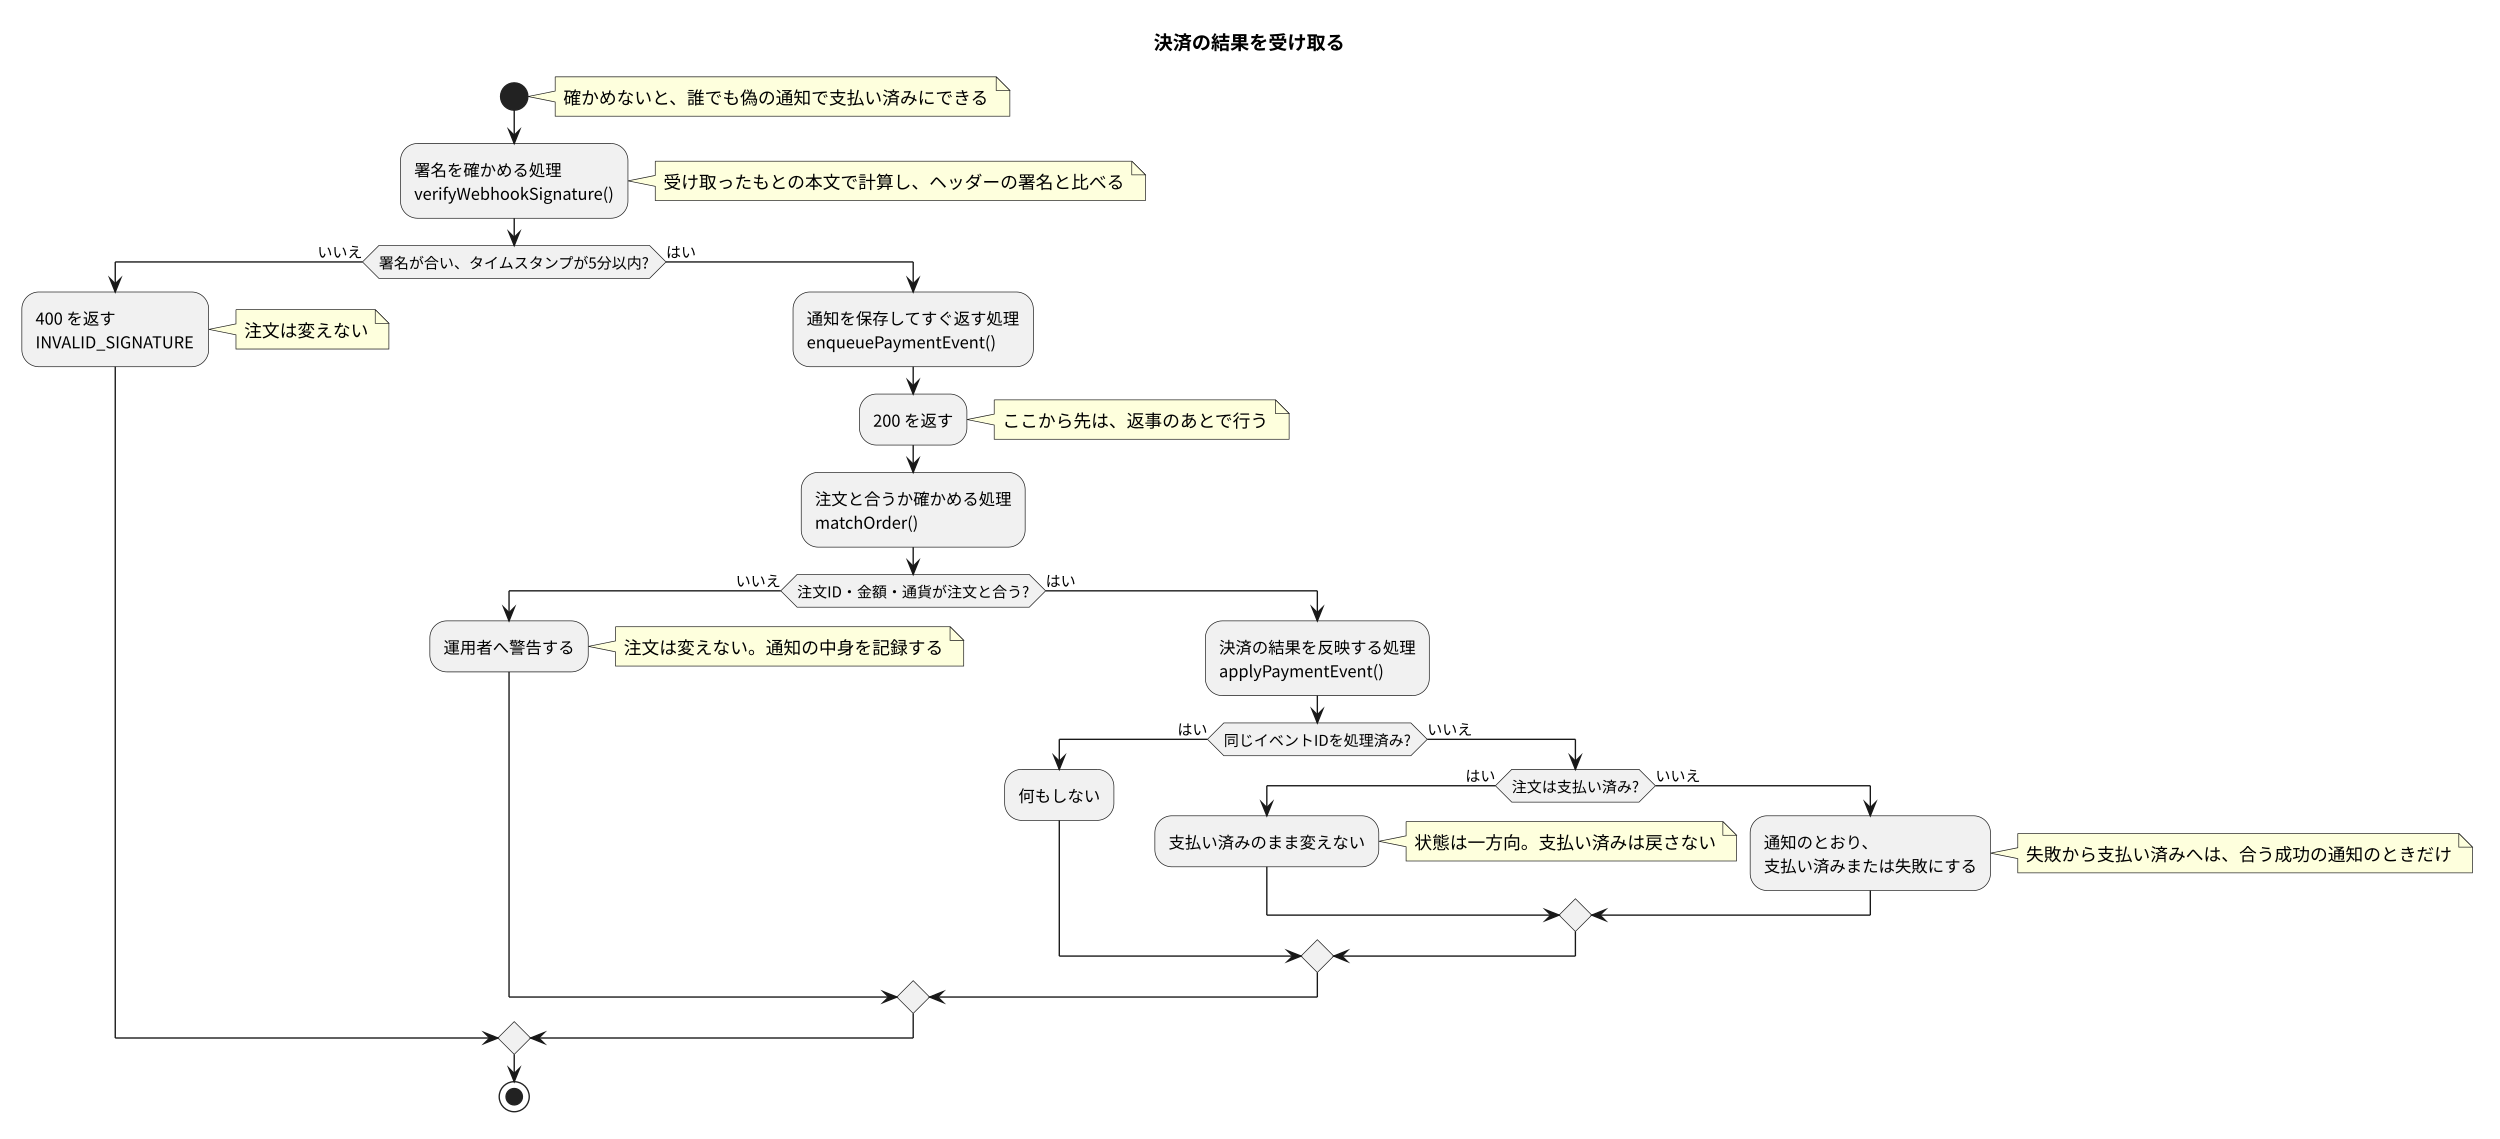
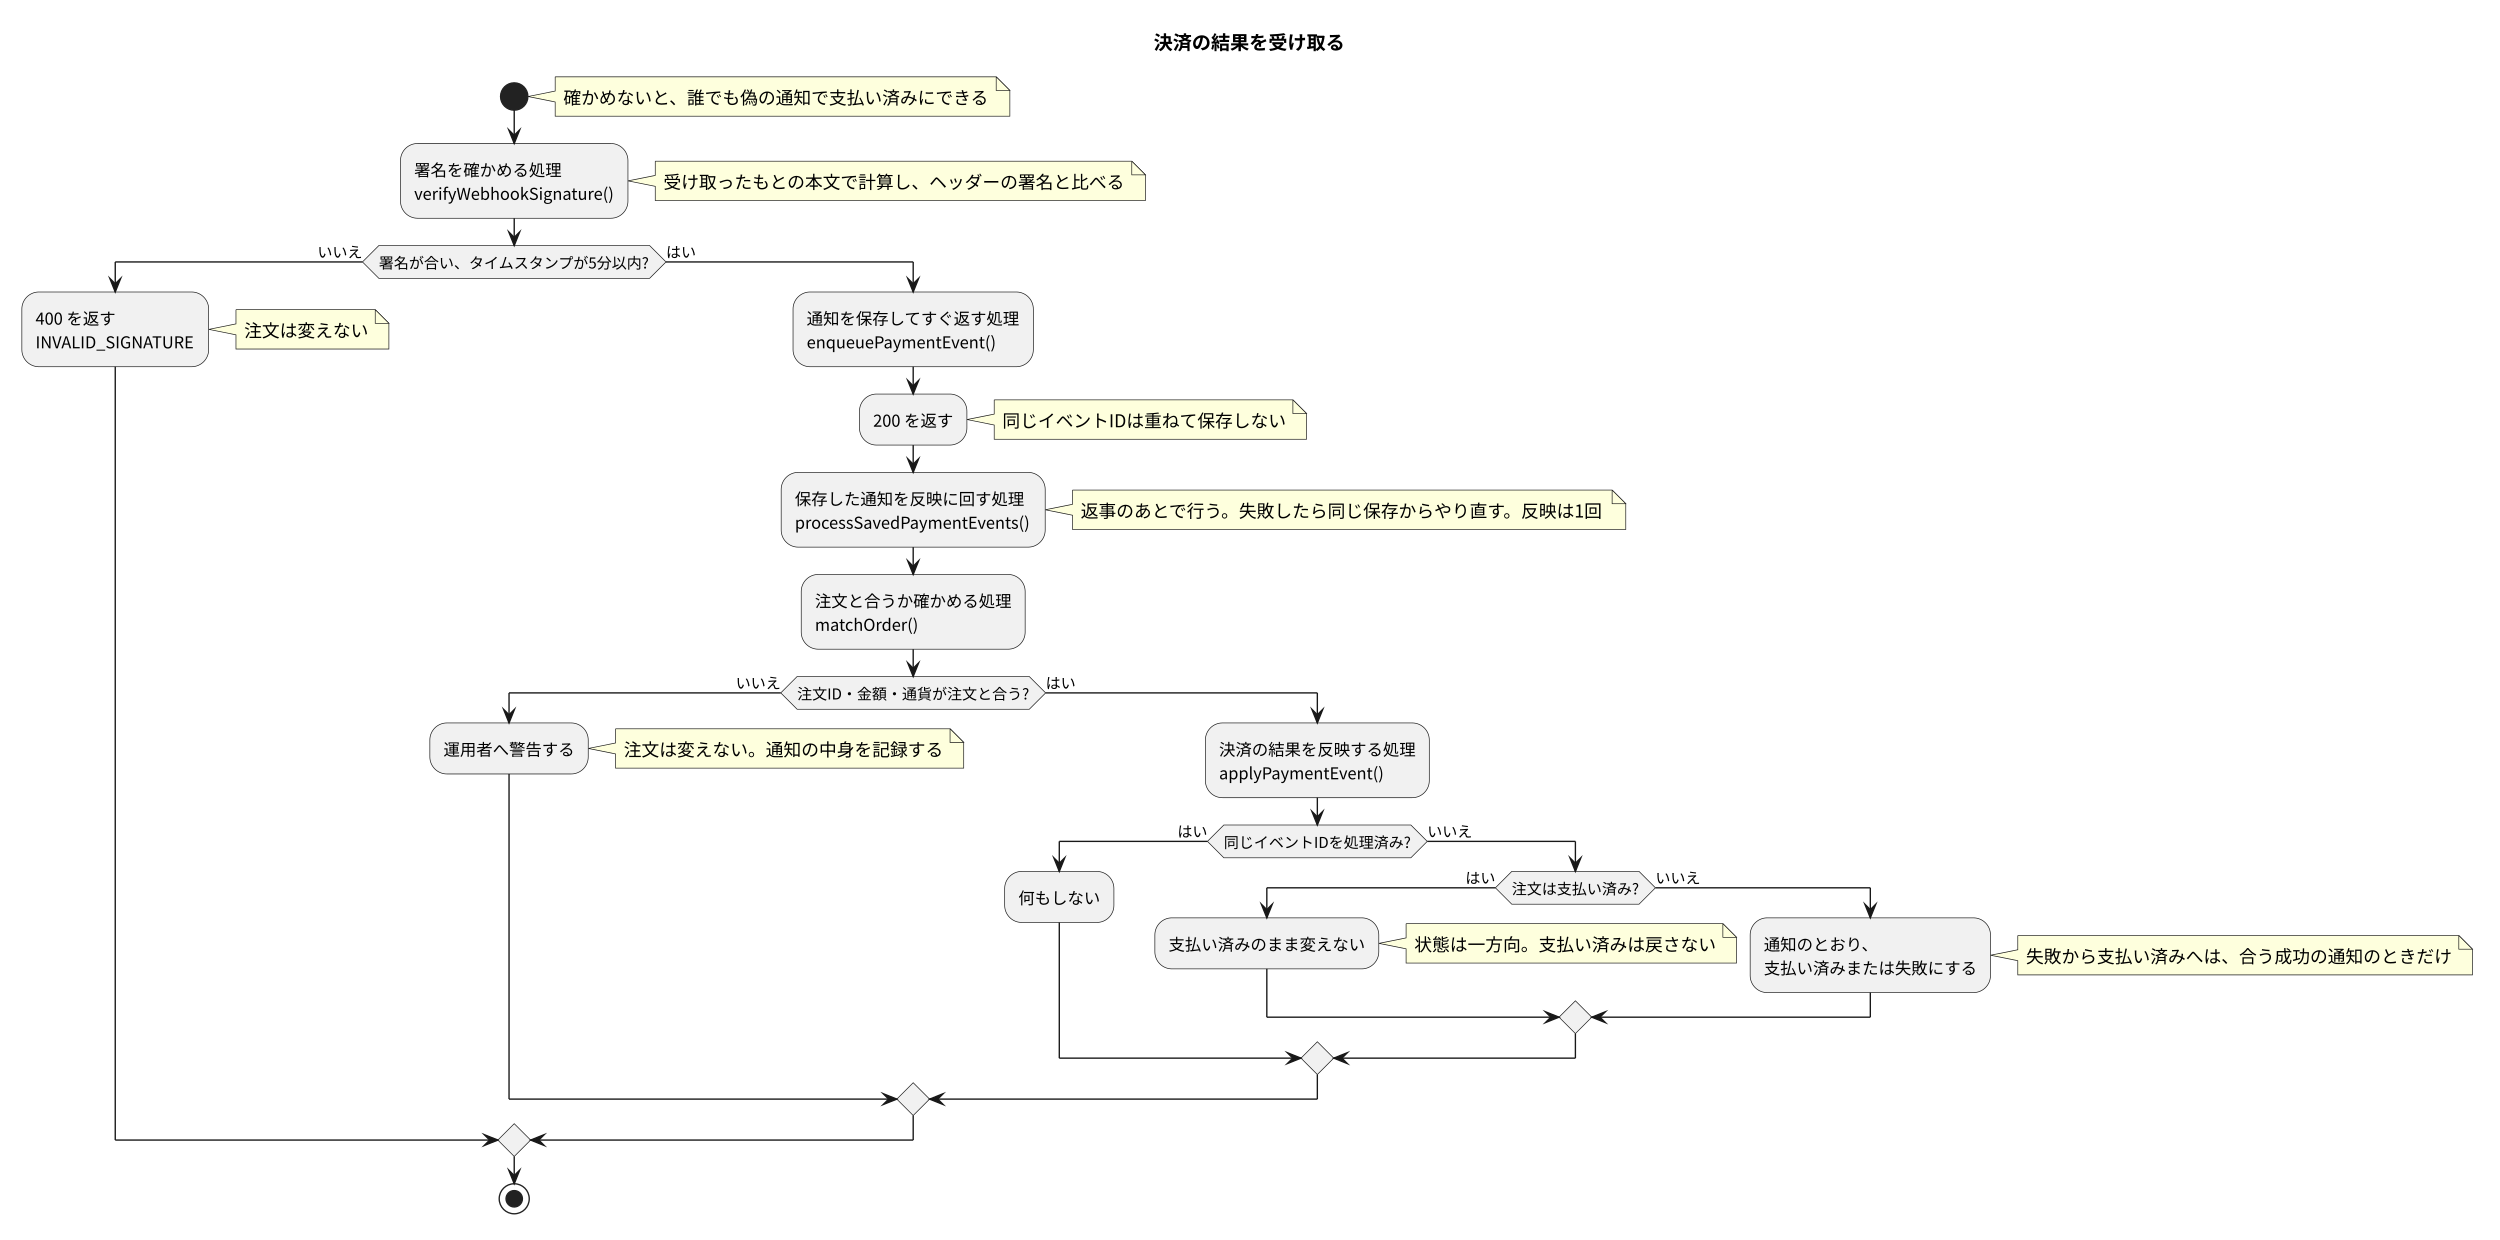
- <svg xmlns="http://www.w3.org/2000/svg" version="1.1" data-diagram-type="ACTIVITY" style="width:1831px;height:834px;background:#FFFFFF;" width="1831px" height="834px" viewBox="0 0 1831 834" zoomAndPan="magnify" preserveAspectRatio="none" contentStyleType="text/css">
+ <svg xmlns="http://www.w3.org/2000/svg" version="1.1" data-diagram-type="ACTIVITY" style="width:1831px;height:908px;background:#FFFFFF;" width="1831px" height="908px" viewBox="0 0 1831 908" zoomAndPan="magnify" preserveAspectRatio="none" contentStyleType="text/css">
  <defs />
  <g font-family="sans-serif" lengthAdjust="spacing">
    <g class="title" data-source-line="7">
      <text x="844.913" y="36.24" fill="#000" font-size="14" textLength="139.999" font-weight="700" font-family="'Noto Sans CJK JP'">決済の結果を受け取る</text>
    </g>
    <path d="M406.616,56.272 L406.616,66.684 L386.616,70.684 L406.616,74.684 L406.616,85.096 A0,0 0 0 0 406.616,85.096 L739.617,85.096 A0,0 0 0 0 739.617,85.096 L739.617,66.272 L729.617,56.272 L406.616,56.272 A0,0 0 0 0 406.616,56.272" style="stroke:#181818;stroke-width:0.5;" fill="#FEFFDD" />
    <path d="M729.617,56.272 L729.617,66.272 L739.617,66.272 L729.617,56.272" style="stroke:#181818;stroke-width:0.5;" fill="#FEFFDD" />
    <text x="412.616" y="76.352" fill="#000" font-size="13" textLength="312" font-family="'Noto Sans CJK JP'">確かめないと、誰でも偽の通知で支払い済みにできる</text>
    <ellipse cx="376.616" cy="70.684" rx="10" ry="10" fill="#222" style="stroke:#222;stroke-width:1;" />
    <path d="M479.907,118.06 L479.907,128.472 L459.907,132.472 L479.907,136.472 L479.907,146.884 A0,0 0 0 0 479.907,146.884 L838.907,146.884 A0,0 0 0 0 838.907,146.884 L838.907,128.06 L828.907,118.06 L479.907,118.06 A0,0 0 0 0 479.907,118.06" style="stroke:#181818;stroke-width:0.5;" fill="#FEFFDD" />
    <path d="M828.907,118.06 L828.907,128.06 L838.907,128.06 L828.907,118.06" style="stroke:#181818;stroke-width:0.5;" fill="#FEFFDD" />
    <text x="485.907" y="138.14" fill="#000" font-size="13" textLength="338" font-family="'Noto Sans CJK JP'">受け取ったもとの本文で計算し、ヘッダーの署名と比べる</text>
    <rect x="293.326" y="105.096" width="166.581" height="54.752" fill="#F1F1F1" style="stroke:#181818;stroke-width:0.5;" rx="12.5" ry="12.5" />
    <text x="303.326" y="129.016" fill="#000" font-size="12" textLength="108.001" font-family="'Noto Sans CJK JP'">署名を確かめる処理</text>
    <text x="303.326" y="146.392" fill="#000" font-size="12" textLength="146.581" font-family="'Noto Sans CJK JP'">verifyWebhookSignature()</text>
    <polygon points="277.457,179.848,475.775,179.848,487.775,191.848,475.775,203.848,277.457,203.848,265.457,191.848,277.457,179.848" fill="#F1F1F1" style="stroke:#181818;stroke-width:0.5;stroke-linejoin:miter;stroke-miterlimit:10;" />
    <text x="277.457" y="196.644" fill="#000" font-size="11" textLength="198.318" font-family="'Noto Sans CJK JP'">署名が合い、タイムスタンプが5分以内?</text>
    <text x="232.458" y="188.68" fill="#000" font-size="11" textLength="33" font-family="'Noto Sans CJK JP'">いいえ</text>
    <text x="487.775" y="188.68" fill="#000" font-size="11" textLength="22" font-family="'Noto Sans CJK JP'">はい</text>
    <path d="M172.821,226.812 L172.821,237.224 L152.821,241.224 L172.821,245.224 L172.821,255.636 A0,0 0 0 0 172.821,255.636 L284.821,255.636 A0,0 0 0 0 284.821,255.636 L284.821,236.812 L274.821,226.812 L172.821,226.812 A0,0 0 0 0 172.821,226.812" style="stroke:#181818;stroke-width:0.5;" fill="#FEFFDD" />
    <path d="M274.821,226.812 L274.821,236.812 L284.821,236.812 L274.821,226.812" style="stroke:#181818;stroke-width:0.5;" fill="#FEFFDD" />
    <text x="178.821" y="246.892" fill="#000" font-size="13" textLength="91" font-family="'Noto Sans CJK JP'">注文は変えない</text>
    <rect x="16" y="213.848" width="136.821" height="54.752" fill="#F1F1F1" style="stroke:#181818;stroke-width:0.5;" rx="12.5" ry="12.5" />
    <text x="26" y="237.768" fill="#000" font-size="12" textLength="58.668" font-family="'Noto Sans CJK JP'">400 を返す</text>
    <text x="26" y="255.144" fill="#000" font-size="12" textLength="116.821" font-family="'Noto Sans CJK JP'">INVALID_SIGNATURE</text>
    <rect x="580.821" y="213.848" width="176.001" height="54.752" fill="#F1F1F1" style="stroke:#181818;stroke-width:0.5;" rx="12.5" ry="12.5" />
    <text x="590.821" y="237.768" fill="#000" font-size="12" textLength="156.001" font-family="'Noto Sans CJK JP'">通知を保存してすぐ返す処理</text>
    <text x="590.821" y="255.144" fill="#000" font-size="12" textLength="139.405" font-family="'Noto Sans CJK JP'">enqueuePaymentEvent()</text>
-     <path d="M728.156,292.876 L728.156,303.288 L708.156,307.288 L728.156,311.288 L728.156,321.7 A0,0 0 0 0 728.156,321.7 L944.157,321.7 A0,0 0 0 0 944.157,321.7 L944.157,302.876 L934.157,292.876 L728.156,292.876 A0,0 0 0 0 728.156,292.876" style="stroke:#181818;stroke-width:0.5;" fill="#FEFFDD" />
-     <path d="M934.157,292.876 L934.157,302.876 L944.157,302.876 L934.157,292.876" style="stroke:#181818;stroke-width:0.5;" fill="#FEFFDD" />
-     <text x="734.156" y="312.956" fill="#000" font-size="13" textLength="195" font-family="'Noto Sans CJK JP'">ここから先は、返事のあとで行う</text>
+     <path d="M728.156,292.876 L728.156,303.288 L708.156,307.288 L728.156,311.288 L728.156,321.7 A0,0 0 0 0 728.156,321.7 L956.91,321.7 A0,0 0 0 0 956.91,321.7 L956.91,302.876 L946.91,292.876 L728.156,292.876 A0,0 0 0 0 728.156,292.876" style="stroke:#181818;stroke-width:0.5;" fill="#FEFFDD" />
+     <path d="M946.91,292.876 L946.91,302.876 L956.91,302.876 L946.91,292.876" style="stroke:#181818;stroke-width:0.5;" fill="#FEFFDD" />
+     <text x="734.156" y="312.956" fill="#000" font-size="13" textLength="207.753" font-family="'Noto Sans CJK JP'">同じイベントIDは重ねて保存しない</text>
    <rect x="629.488" y="288.6" width="78.668" height="37.376" fill="#F1F1F1" style="stroke:#181818;stroke-width:0.5;" rx="12.5" ry="12.5" />
    <text x="639.488" y="312.521" fill="#000" font-size="12" textLength="58.668" font-family="'Noto Sans CJK JP'">200 を返す</text>
-     <rect x="586.822" y="345.977" width="164.001" height="54.752" fill="#F1F1F1" style="stroke:#181818;stroke-width:0.5;" rx="12.5" ry="12.5" />
-     <text x="596.822" y="369.897" fill="#000" font-size="12" textLength="144.001" font-family="'Noto Sans CJK JP'">注文と合うか確かめる処理</text>
-     <text x="596.822" y="387.273" fill="#000" font-size="12" textLength="76.213" font-family="'Noto Sans CJK JP'">matchOrder()</text>
-     <polygon points="583.82,420.729,753.824,420.729,765.824,432.729,753.824,444.729,583.82,444.729,571.82,432.729,583.82,420.729" fill="#F1F1F1" style="stroke:#181818;stroke-width:0.5;stroke-linejoin:miter;stroke-miterlimit:10;" />
-     <text x="583.82" y="437.525" fill="#000" font-size="11" textLength="170.004" font-family="'Noto Sans CJK JP'">注文ID・金額・通貨が注文と合う?</text>
-     <text x="538.82" y="429.561" fill="#000" font-size="11" textLength="33" font-family="'Noto Sans CJK JP'">いいえ</text>
-     <text x="765.824" y="429.561" fill="#000" font-size="11" textLength="22" font-family="'Noto Sans CJK JP'">はい</text>
-     <path d="M450.822,459.005 L450.822,469.417 L430.822,473.417 L450.822,477.417 L450.822,487.829 A0,0 0 0 0 450.822,487.829 L705.822,487.829 A0,0 0 0 0 705.822,487.829 L705.822,469.005 L695.822,459.005 L450.822,459.005 A0,0 0 0 0 450.822,459.005" style="stroke:#181818;stroke-width:0.5;" fill="#FEFFDD" />
-     <path d="M695.822,459.005 L695.822,469.005 L705.822,469.005 L695.822,459.005" style="stroke:#181818;stroke-width:0.5;" fill="#FEFFDD" />
-     <text x="456.822" y="479.085" fill="#000" font-size="13" textLength="234" font-family="'Noto Sans CJK JP'">注文は変えない。通知の中身を記録する</text>
-     <rect x="314.821" y="454.729" width="116.001" height="37.376" fill="#F1F1F1" style="stroke:#181818;stroke-width:0.5;" rx="12.5" ry="12.5" />
-     <text x="324.821" y="478.649" fill="#000" font-size="12" textLength="96.001" font-family="'Noto Sans CJK JP'">運用者へ警告する</text>
-     <rect x="882.822" y="454.729" width="164.001" height="54.752" fill="#F1F1F1" style="stroke:#181818;stroke-width:0.5;" rx="12.5" ry="12.5" />
-     <text x="892.822" y="478.649" fill="#000" font-size="12" textLength="144.001" font-family="'Noto Sans CJK JP'">決済の結果を反映する処理</text>
-     <text x="892.822" y="496.025" fill="#000" font-size="12" textLength="121.429" font-family="'Noto Sans CJK JP'">applyPaymentEvent()</text>
-     <polygon points="896.321,529.481,1033.325,529.481,1045.325,541.481,1033.325,553.481,896.321,553.481,884.321,541.481,896.321,529.481" fill="#F1F1F1" style="stroke:#181818;stroke-width:0.5;stroke-linejoin:miter;stroke-miterlimit:10;" />
-     <text x="896.321" y="546.277" fill="#000" font-size="11" textLength="137.004" font-family="'Noto Sans CJK JP'">同じイベントIDを処理済み?</text>
-     <text x="862.321" y="538.313" fill="#000" font-size="11" textLength="22" font-family="'Noto Sans CJK JP'">はい</text>
-     <text x="1045.325" y="538.313" fill="#000" font-size="11" textLength="33" font-family="'Noto Sans CJK JP'">いいえ</text>
-     <rect x="735.822" y="563.481" width="80" height="37.376" fill="#F1F1F1" style="stroke:#181818;stroke-width:0.5;" rx="12.5" ry="12.5" />
-     <text x="745.822" y="587.401" fill="#000" font-size="12" textLength="60" font-family="'Noto Sans CJK JP'">何もしない</text>
-     <polygon points="1107.217,563.481,1200.43,563.481,1212.43,575.481,1200.43,587.481,1107.217,587.481,1095.217,575.481,1107.217,563.481" fill="#F1F1F1" style="stroke:#181818;stroke-width:0.5;stroke-linejoin:miter;stroke-miterlimit:10;" />
-     <text x="1107.217" y="580.277" fill="#000" font-size="11" textLength="93.213" font-family="'Noto Sans CJK JP'">注文は支払い済み?</text>
-     <text x="1073.217" y="572.313" fill="#000" font-size="11" textLength="22" font-family="'Noto Sans CJK JP'">はい</text>
-     <text x="1212.43" y="572.313" fill="#000" font-size="11" textLength="33" font-family="'Noto Sans CJK JP'">いいえ</text>
-     <path d="M1029.823,601.757 L1029.823,612.169 L1009.823,616.169 L1029.823,620.169 L1029.823,630.581 A0,0 0 0 0 1029.823,630.581 L1271.824,630.581 A0,0 0 0 0 1271.824,630.581 L1271.824,611.757 L1261.824,601.757 L1029.823,601.757 A0,0 0 0 0 1029.823,601.757" style="stroke:#181818;stroke-width:0.5;" fill="#FEFFDD" />
-     <path d="M1261.824,601.757 L1261.824,611.757 L1271.824,611.757 L1261.824,601.757" style="stroke:#181818;stroke-width:0.5;" fill="#FEFFDD" />
-     <text x="1035.823" y="621.837" fill="#000" font-size="13" textLength="221" font-family="'Noto Sans CJK JP'">状態は一方向。支払い済みは戻さない</text>
-     <rect x="845.822" y="597.481" width="164.001" height="37.376" fill="#F1F1F1" style="stroke:#181818;stroke-width:0.5;" rx="12.5" ry="12.5" />
-     <text x="855.822" y="621.401" fill="#000" font-size="12" textLength="144.001" font-family="'Noto Sans CJK JP'">支払い済みのまま変えない</text>
-     <path d="M1477.825,610.445 L1477.825,620.857 L1457.825,624.857 L1477.825,628.857 L1477.825,639.269 A0,0 0 0 0 1477.825,639.269 L1810.825,639.269 A0,0 0 0 0 1810.825,639.269 L1810.825,620.445 L1800.825,610.445 L1477.825,610.445 A0,0 0 0 0 1477.825,610.445" style="stroke:#181818;stroke-width:0.5;" fill="#FEFFDD" />
-     <path d="M1800.825,610.445 L1800.825,620.445 L1810.825,620.445 L1800.825,610.445" style="stroke:#181818;stroke-width:0.5;" fill="#FEFFDD" />
-     <text x="1483.825" y="630.525" fill="#000" font-size="13" textLength="312" font-family="'Noto Sans CJK JP'">失敗から支払い済みへは、合う成功の通知のときだけ</text>
-     <rect x="1281.824" y="597.481" width="176.001" height="54.752" fill="#F1F1F1" style="stroke:#181818;stroke-width:0.5;" rx="12.5" ry="12.5" />
-     <text x="1291.824" y="621.401" fill="#000" font-size="12" textLength="84.001" font-family="'Noto Sans CJK JP'">通知のとおり、</text>
-     <text x="1291.824" y="638.777" fill="#000" font-size="12" textLength="156.001" font-family="'Noto Sans CJK JP'">支払い済みまたは失敗にする</text>
-     <polygon points="1153.824,658.233,1165.824,670.233,1153.824,682.233,1141.824,670.233,1153.824,658.233" fill="#F1F1F1" style="stroke:#181818;stroke-width:0.5;stroke-linejoin:miter;stroke-miterlimit:10;" />
-     <polygon points="964.823,688.233,976.823,700.233,964.823,712.233,952.823,700.233,964.823,688.233" fill="#F1F1F1" style="stroke:#181818;stroke-width:0.5;stroke-linejoin:miter;stroke-miterlimit:10;" />
-     <polygon points="668.822,718.233,680.822,730.233,668.822,742.233,656.822,730.233,668.822,718.233" fill="#F1F1F1" style="stroke:#181818;stroke-width:0.5;stroke-linejoin:miter;stroke-miterlimit:10;" />
-     <polygon points="376.616,748.233,388.616,760.233,376.616,772.233,364.616,760.233,376.616,748.233" fill="#F1F1F1" style="stroke:#181818;stroke-width:0.5;stroke-linejoin:miter;stroke-miterlimit:10;" />
-     <ellipse cx="376.616" cy="803.233" rx="11" ry="11" fill="none" style="stroke:#222;stroke-width:1;" />
-     <ellipse cx="376.616" cy="803.233" rx="6" ry="6" fill="#222" style="stroke:#222;stroke-width:1;" />
+     <path d="M785.505,358.941 L785.505,369.353 L765.505,373.353 L785.505,377.353 L785.505,387.765 A0,0 0 0 0 785.505,387.765 L1190.72,387.765 A0,0 0 0 0 1190.72,387.765 L1190.72,368.941 L1180.72,358.941 L785.505,358.941 A0,0 0 0 0 785.505,358.941" style="stroke:#181818;stroke-width:0.5;" fill="#FEFFDD" />
+     <path d="M1180.72,358.941 L1180.72,368.941 L1190.72,368.941 L1180.72,358.941" style="stroke:#181818;stroke-width:0.5;" fill="#FEFFDD" />
+     <text x="791.505" y="379.021" fill="#000" font-size="13" textLength="384.215" font-family="'Noto Sans CJK JP'">返事のあとで行う。失敗したら同じ保存からやり直す。反映は1回</text>
+     <rect x="572.139" y="345.977" width="193.365" height="54.752" fill="#F1F1F1" style="stroke:#181818;stroke-width:0.5;" rx="12.5" ry="12.5" />
+     <text x="582.139" y="369.897" fill="#000" font-size="12" textLength="168.001" font-family="'Noto Sans CJK JP'">保存した通知を反映に回す処理</text>
+     <text x="582.139" y="387.273" fill="#000" font-size="12" textLength="173.365" font-family="'Noto Sans CJK JP'">processSavedPaymentEvents()</text>
+     <rect x="586.822" y="420.729" width="164.001" height="54.752" fill="#F1F1F1" style="stroke:#181818;stroke-width:0.5;" rx="12.5" ry="12.5" />
+     <text x="596.822" y="444.649" fill="#000" font-size="12" textLength="144.001" font-family="'Noto Sans CJK JP'">注文と合うか確かめる処理</text>
+     <text x="596.822" y="462.025" fill="#000" font-size="12" textLength="76.213" font-family="'Noto Sans CJK JP'">matchOrder()</text>
+     <polygon points="583.82,495.481,753.824,495.481,765.824,507.481,753.824,519.481,583.82,519.481,571.82,507.481,583.82,495.481" fill="#F1F1F1" style="stroke:#181818;stroke-width:0.5;stroke-linejoin:miter;stroke-miterlimit:10;" />
+     <text x="583.82" y="512.277" fill="#000" font-size="11" textLength="170.004" font-family="'Noto Sans CJK JP'">注文ID・金額・通貨が注文と合う?</text>
+     <text x="538.82" y="504.313" fill="#000" font-size="11" textLength="33" font-family="'Noto Sans CJK JP'">いいえ</text>
+     <text x="765.824" y="504.313" fill="#000" font-size="11" textLength="22" font-family="'Noto Sans CJK JP'">はい</text>
+     <path d="M450.822,533.757 L450.822,544.169 L430.822,548.169 L450.822,552.169 L450.822,562.581 A0,0 0 0 0 450.822,562.581 L705.822,562.581 A0,0 0 0 0 705.822,562.581 L705.822,543.757 L695.822,533.757 L450.822,533.757 A0,0 0 0 0 450.822,533.757" style="stroke:#181818;stroke-width:0.5;" fill="#FEFFDD" />
+     <path d="M695.822,533.757 L695.822,543.757 L705.822,543.757 L695.822,533.757" style="stroke:#181818;stroke-width:0.5;" fill="#FEFFDD" />
+     <text x="456.822" y="553.837" fill="#000" font-size="13" textLength="234" font-family="'Noto Sans CJK JP'">注文は変えない。通知の中身を記録する</text>
+     <rect x="314.821" y="529.481" width="116.001" height="37.376" fill="#F1F1F1" style="stroke:#181818;stroke-width:0.5;" rx="12.5" ry="12.5" />
+     <text x="324.821" y="553.401" fill="#000" font-size="12" textLength="96.001" font-family="'Noto Sans CJK JP'">運用者へ警告する</text>
+     <rect x="882.822" y="529.481" width="164.001" height="54.752" fill="#F1F1F1" style="stroke:#181818;stroke-width:0.5;" rx="12.5" ry="12.5" />
+     <text x="892.822" y="553.401" fill="#000" font-size="12" textLength="144.001" font-family="'Noto Sans CJK JP'">決済の結果を反映する処理</text>
+     <text x="892.822" y="570.777" fill="#000" font-size="12" textLength="121.429" font-family="'Noto Sans CJK JP'">applyPaymentEvent()</text>
+     <polygon points="896.321,604.233,1033.325,604.233,1045.325,616.233,1033.325,628.233,896.321,628.233,884.321,616.233,896.321,604.233" fill="#F1F1F1" style="stroke:#181818;stroke-width:0.5;stroke-linejoin:miter;stroke-miterlimit:10;" />
+     <text x="896.321" y="621.029" fill="#000" font-size="11" textLength="137.004" font-family="'Noto Sans CJK JP'">同じイベントIDを処理済み?</text>
+     <text x="862.321" y="613.065" fill="#000" font-size="11" textLength="22" font-family="'Noto Sans CJK JP'">はい</text>
+     <text x="1045.325" y="613.065" fill="#000" font-size="11" textLength="33" font-family="'Noto Sans CJK JP'">いいえ</text>
+     <rect x="735.822" y="638.233" width="80" height="37.376" fill="#F1F1F1" style="stroke:#181818;stroke-width:0.5;" rx="12.5" ry="12.5" />
+     <text x="745.822" y="662.153" fill="#000" font-size="12" textLength="60" font-family="'Noto Sans CJK JP'">何もしない</text>
+     <polygon points="1107.217,638.233,1200.43,638.233,1212.43,650.233,1200.43,662.233,1107.217,662.233,1095.217,650.233,1107.217,638.233" fill="#F1F1F1" style="stroke:#181818;stroke-width:0.5;stroke-linejoin:miter;stroke-miterlimit:10;" />
+     <text x="1107.217" y="655.029" fill="#000" font-size="11" textLength="93.213" font-family="'Noto Sans CJK JP'">注文は支払い済み?</text>
+     <text x="1073.217" y="647.065" fill="#000" font-size="11" textLength="22" font-family="'Noto Sans CJK JP'">はい</text>
+     <text x="1212.43" y="647.065" fill="#000" font-size="11" textLength="33" font-family="'Noto Sans CJK JP'">いいえ</text>
+     <path d="M1029.823,676.509 L1029.823,686.921 L1009.823,690.921 L1029.823,694.921 L1029.823,705.333 A0,0 0 0 0 1029.823,705.333 L1271.824,705.333 A0,0 0 0 0 1271.824,705.333 L1271.824,686.509 L1261.824,676.509 L1029.823,676.509 A0,0 0 0 0 1029.823,676.509" style="stroke:#181818;stroke-width:0.5;" fill="#FEFFDD" />
+     <path d="M1261.824,676.509 L1261.824,686.509 L1271.824,686.509 L1261.824,676.509" style="stroke:#181818;stroke-width:0.5;" fill="#FEFFDD" />
+     <text x="1035.823" y="696.589" fill="#000" font-size="13" textLength="221" font-family="'Noto Sans CJK JP'">状態は一方向。支払い済みは戻さない</text>
+     <rect x="845.822" y="672.233" width="164.001" height="37.376" fill="#F1F1F1" style="stroke:#181818;stroke-width:0.5;" rx="12.5" ry="12.5" />
+     <text x="855.822" y="696.153" fill="#000" font-size="12" textLength="144.001" font-family="'Noto Sans CJK JP'">支払い済みのまま変えない</text>
+     <path d="M1477.825,685.197 L1477.825,695.609 L1457.825,699.609 L1477.825,703.609 L1477.825,714.021 A0,0 0 0 0 1477.825,714.021 L1810.825,714.021 A0,0 0 0 0 1810.825,714.021 L1810.825,695.197 L1800.825,685.197 L1477.825,685.197 A0,0 0 0 0 1477.825,685.197" style="stroke:#181818;stroke-width:0.5;" fill="#FEFFDD" />
+     <path d="M1800.825,685.197 L1800.825,695.197 L1810.825,695.197 L1800.825,685.197" style="stroke:#181818;stroke-width:0.5;" fill="#FEFFDD" />
+     <text x="1483.825" y="705.277" fill="#000" font-size="13" textLength="312" font-family="'Noto Sans CJK JP'">失敗から支払い済みへは、合う成功の通知のときだけ</text>
+     <rect x="1281.824" y="672.233" width="176.001" height="54.752" fill="#F1F1F1" style="stroke:#181818;stroke-width:0.5;" rx="12.5" ry="12.5" />
+     <text x="1291.824" y="696.153" fill="#000" font-size="12" textLength="84.001" font-family="'Noto Sans CJK JP'">通知のとおり、</text>
+     <text x="1291.824" y="713.529" fill="#000" font-size="12" textLength="156.001" font-family="'Noto Sans CJK JP'">支払い済みまたは失敗にする</text>
+     <polygon points="1153.824,732.986,1165.824,744.986,1153.824,756.986,1141.824,744.986,1153.824,732.986" fill="#F1F1F1" style="stroke:#181818;stroke-width:0.5;stroke-linejoin:miter;stroke-miterlimit:10;" />
+     <polygon points="964.823,762.986,976.823,774.986,964.823,786.986,952.823,774.986,964.823,762.986" fill="#F1F1F1" style="stroke:#181818;stroke-width:0.5;stroke-linejoin:miter;stroke-miterlimit:10;" />
+     <polygon points="668.822,792.986,680.822,804.986,668.822,816.986,656.822,804.986,668.822,792.986" fill="#F1F1F1" style="stroke:#181818;stroke-width:0.5;stroke-linejoin:miter;stroke-miterlimit:10;" />
+     <polygon points="376.616,822.986,388.616,834.986,376.616,846.986,364.616,834.986,376.616,822.986" fill="#F1F1F1" style="stroke:#181818;stroke-width:0.5;stroke-linejoin:miter;stroke-miterlimit:10;" />
+     <ellipse cx="376.616" cy="877.986" rx="11" ry="11" fill="none" style="stroke:#222;stroke-width:1;" />
+     <ellipse cx="376.616" cy="877.986" rx="6" ry="6" fill="#222" style="stroke:#222;stroke-width:1;" />
    <line x1="376.616" y1="80.684" x2="376.616" y2="105.096" style="stroke:#181818;stroke-width:1;" />
    <polygon points="372.616,95.096,376.616,105.096,380.616,95.096,376.616,99.096" fill="#181818" style="stroke:#181818;stroke-width:1;stroke-linejoin:miter;stroke-miterlimit:10;" />
    <line x1="668.822" y1="268.6" x2="668.822" y2="288.6" style="stroke:#181818;stroke-width:1;" />
    <polygon points="664.822,278.6,668.822,288.6,672.822,278.6,668.822,282.6" fill="#181818" style="stroke:#181818;stroke-width:1;stroke-linejoin:miter;stroke-miterlimit:10;" />
    <line x1="668.822" y1="325.977" x2="668.822" y2="345.977" style="stroke:#181818;stroke-width:1;" />
    <polygon points="664.822,335.977,668.822,345.977,672.822,335.977,668.822,339.977" fill="#181818" style="stroke:#181818;stroke-width:1;stroke-linejoin:miter;stroke-miterlimit:10;" />
-     <line x1="1095.217" y1="575.481" x2="927.823" y2="575.481" style="stroke:#181818;stroke-width:1;" />
-     <line x1="927.823" y1="575.481" x2="927.823" y2="597.481" style="stroke:#181818;stroke-width:1;" />
-     <polygon points="923.823,587.481,927.823,597.481,931.823,587.481,927.823,591.481" fill="#181818" style="stroke:#181818;stroke-width:1;stroke-linejoin:miter;stroke-miterlimit:10;" />
-     <line x1="1212.43" y1="575.481" x2="1369.824" y2="575.481" style="stroke:#181818;stroke-width:1;" />
-     <line x1="1369.824" y1="575.481" x2="1369.824" y2="597.481" style="stroke:#181818;stroke-width:1;" />
-     <polygon points="1365.824,587.481,1369.824,597.481,1373.824,587.481,1369.824,591.481" fill="#181818" style="stroke:#181818;stroke-width:1;stroke-linejoin:miter;stroke-miterlimit:10;" />
-     <line x1="927.823" y1="634.857" x2="927.823" y2="670.233" style="stroke:#181818;stroke-width:1;" />
-     <line x1="927.823" y1="670.233" x2="1141.824" y2="670.233" style="stroke:#181818;stroke-width:1;" />
-     <polygon points="1131.824,666.233,1141.824,670.233,1131.824,674.233,1135.824,670.233" fill="#181818" style="stroke:#181818;stroke-width:1;stroke-linejoin:miter;stroke-miterlimit:10;" />
-     <line x1="1369.824" y1="652.233" x2="1369.824" y2="670.233" style="stroke:#181818;stroke-width:1;" />
-     <line x1="1369.824" y1="670.233" x2="1165.824" y2="670.233" style="stroke:#181818;stroke-width:1;" />
-     <polygon points="1175.824,666.233,1165.824,670.233,1175.824,674.233,1171.824,670.233" fill="#181818" style="stroke:#181818;stroke-width:1;stroke-linejoin:miter;stroke-miterlimit:10;" />
-     <line x1="884.321" y1="541.481" x2="775.822" y2="541.481" style="stroke:#181818;stroke-width:1;" />
-     <line x1="775.822" y1="541.481" x2="775.822" y2="563.481" style="stroke:#181818;stroke-width:1;" />
-     <polygon points="771.822,553.481,775.822,563.481,779.822,553.481,775.822,557.481" fill="#181818" style="stroke:#181818;stroke-width:1;stroke-linejoin:miter;stroke-miterlimit:10;" />
-     <line x1="1045.325" y1="541.481" x2="1153.824" y2="541.481" style="stroke:#181818;stroke-width:1;" />
-     <line x1="1153.824" y1="541.481" x2="1153.824" y2="563.481" style="stroke:#181818;stroke-width:1;" />
-     <polygon points="1149.824,553.481,1153.824,563.481,1157.824,553.481,1153.824,557.481" fill="#181818" style="stroke:#181818;stroke-width:1;stroke-linejoin:miter;stroke-miterlimit:10;" />
-     <line x1="775.822" y1="600.857" x2="775.822" y2="700.233" style="stroke:#181818;stroke-width:1;" />
-     <line x1="775.822" y1="700.233" x2="952.823" y2="700.233" style="stroke:#181818;stroke-width:1;" />
-     <polygon points="942.823,696.233,952.823,700.233,942.823,704.233,946.823,700.233" fill="#181818" style="stroke:#181818;stroke-width:1;stroke-linejoin:miter;stroke-miterlimit:10;" />
-     <line x1="1153.824" y1="682.233" x2="1153.824" y2="700.233" style="stroke:#181818;stroke-width:1;" />
-     <line x1="1153.824" y1="700.233" x2="976.823" y2="700.233" style="stroke:#181818;stroke-width:1;" />
-     <polygon points="986.823,696.233,976.823,700.233,986.823,704.233,982.823,700.233" fill="#181818" style="stroke:#181818;stroke-width:1;stroke-linejoin:miter;stroke-miterlimit:10;" />
-     <line x1="964.823" y1="509.481" x2="964.823" y2="529.481" style="stroke:#181818;stroke-width:1;" />
-     <polygon points="960.823,519.481,964.823,529.481,968.823,519.481,964.823,523.481" fill="#181818" style="stroke:#181818;stroke-width:1;stroke-linejoin:miter;stroke-miterlimit:10;" />
-     <line x1="571.82" y1="432.729" x2="372.821" y2="432.729" style="stroke:#181818;stroke-width:1;" />
-     <line x1="372.821" y1="432.729" x2="372.821" y2="454.729" style="stroke:#181818;stroke-width:1;" />
-     <polygon points="368.821,444.729,372.821,454.729,376.821,444.729,372.821,448.729" fill="#181818" style="stroke:#181818;stroke-width:1;stroke-linejoin:miter;stroke-miterlimit:10;" />
-     <line x1="765.824" y1="432.729" x2="964.823" y2="432.729" style="stroke:#181818;stroke-width:1;" />
-     <line x1="964.823" y1="432.729" x2="964.823" y2="454.729" style="stroke:#181818;stroke-width:1;" />
-     <polygon points="960.823,444.729,964.823,454.729,968.823,444.729,964.823,448.729" fill="#181818" style="stroke:#181818;stroke-width:1;stroke-linejoin:miter;stroke-miterlimit:10;" />
-     <line x1="372.821" y1="492.105" x2="372.821" y2="730.233" style="stroke:#181818;stroke-width:1;" />
-     <line x1="372.821" y1="730.233" x2="656.822" y2="730.233" style="stroke:#181818;stroke-width:1;" />
-     <polygon points="646.822,726.233,656.822,730.233,646.822,734.233,650.822,730.233" fill="#181818" style="stroke:#181818;stroke-width:1;stroke-linejoin:miter;stroke-miterlimit:10;" />
-     <line x1="964.823" y1="712.233" x2="964.823" y2="730.233" style="stroke:#181818;stroke-width:1;" />
-     <line x1="964.823" y1="730.233" x2="680.822" y2="730.233" style="stroke:#181818;stroke-width:1;" />
-     <polygon points="690.822,726.233,680.822,730.233,690.822,734.233,686.822,730.233" fill="#181818" style="stroke:#181818;stroke-width:1;stroke-linejoin:miter;stroke-miterlimit:10;" />
    <line x1="668.822" y1="400.729" x2="668.822" y2="420.729" style="stroke:#181818;stroke-width:1;" />
    <polygon points="664.822,410.729,668.822,420.729,672.822,410.729,668.822,414.729" fill="#181818" style="stroke:#181818;stroke-width:1;stroke-linejoin:miter;stroke-miterlimit:10;" />
+     <line x1="1095.217" y1="650.233" x2="927.823" y2="650.233" style="stroke:#181818;stroke-width:1;" />
+     <line x1="927.823" y1="650.233" x2="927.823" y2="672.233" style="stroke:#181818;stroke-width:1;" />
+     <polygon points="923.823,662.233,927.823,672.233,931.823,662.233,927.823,666.233" fill="#181818" style="stroke:#181818;stroke-width:1;stroke-linejoin:miter;stroke-miterlimit:10;" />
+     <line x1="1212.43" y1="650.233" x2="1369.824" y2="650.233" style="stroke:#181818;stroke-width:1;" />
+     <line x1="1369.824" y1="650.233" x2="1369.824" y2="672.233" style="stroke:#181818;stroke-width:1;" />
+     <polygon points="1365.824,662.233,1369.824,672.233,1373.824,662.233,1369.824,666.233" fill="#181818" style="stroke:#181818;stroke-width:1;stroke-linejoin:miter;stroke-miterlimit:10;" />
+     <line x1="927.823" y1="709.609" x2="927.823" y2="744.986" style="stroke:#181818;stroke-width:1;" />
+     <line x1="927.823" y1="744.986" x2="1141.824" y2="744.986" style="stroke:#181818;stroke-width:1;" />
+     <polygon points="1131.824,740.986,1141.824,744.986,1131.824,748.986,1135.824,744.986" fill="#181818" style="stroke:#181818;stroke-width:1;stroke-linejoin:miter;stroke-miterlimit:10;" />
+     <line x1="1369.824" y1="726.986" x2="1369.824" y2="744.986" style="stroke:#181818;stroke-width:1;" />
+     <line x1="1369.824" y1="744.986" x2="1165.824" y2="744.986" style="stroke:#181818;stroke-width:1;" />
+     <polygon points="1175.824,740.986,1165.824,744.986,1175.824,748.986,1171.824,744.986" fill="#181818" style="stroke:#181818;stroke-width:1;stroke-linejoin:miter;stroke-miterlimit:10;" />
+     <line x1="884.321" y1="616.233" x2="775.822" y2="616.233" style="stroke:#181818;stroke-width:1;" />
+     <line x1="775.822" y1="616.233" x2="775.822" y2="638.233" style="stroke:#181818;stroke-width:1;" />
+     <polygon points="771.822,628.233,775.822,638.233,779.822,628.233,775.822,632.233" fill="#181818" style="stroke:#181818;stroke-width:1;stroke-linejoin:miter;stroke-miterlimit:10;" />
+     <line x1="1045.325" y1="616.233" x2="1153.824" y2="616.233" style="stroke:#181818;stroke-width:1;" />
+     <line x1="1153.824" y1="616.233" x2="1153.824" y2="638.233" style="stroke:#181818;stroke-width:1;" />
+     <polygon points="1149.824,628.233,1153.824,638.233,1157.824,628.233,1153.824,632.233" fill="#181818" style="stroke:#181818;stroke-width:1;stroke-linejoin:miter;stroke-miterlimit:10;" />
+     <line x1="775.822" y1="675.609" x2="775.822" y2="774.986" style="stroke:#181818;stroke-width:1;" />
+     <line x1="775.822" y1="774.986" x2="952.823" y2="774.986" style="stroke:#181818;stroke-width:1;" />
+     <polygon points="942.823,770.986,952.823,774.986,942.823,778.986,946.823,774.986" fill="#181818" style="stroke:#181818;stroke-width:1;stroke-linejoin:miter;stroke-miterlimit:10;" />
+     <line x1="1153.824" y1="756.986" x2="1153.824" y2="774.986" style="stroke:#181818;stroke-width:1;" />
+     <line x1="1153.824" y1="774.986" x2="976.823" y2="774.986" style="stroke:#181818;stroke-width:1;" />
+     <polygon points="986.823,770.986,976.823,774.986,986.823,778.986,982.823,774.986" fill="#181818" style="stroke:#181818;stroke-width:1;stroke-linejoin:miter;stroke-miterlimit:10;" />
+     <line x1="964.823" y1="584.233" x2="964.823" y2="604.233" style="stroke:#181818;stroke-width:1;" />
+     <polygon points="960.823,594.233,964.823,604.233,968.823,594.233,964.823,598.233" fill="#181818" style="stroke:#181818;stroke-width:1;stroke-linejoin:miter;stroke-miterlimit:10;" />
+     <line x1="571.82" y1="507.481" x2="372.821" y2="507.481" style="stroke:#181818;stroke-width:1;" />
+     <line x1="372.821" y1="507.481" x2="372.821" y2="529.481" style="stroke:#181818;stroke-width:1;" />
+     <polygon points="368.821,519.481,372.821,529.481,376.821,519.481,372.821,523.481" fill="#181818" style="stroke:#181818;stroke-width:1;stroke-linejoin:miter;stroke-miterlimit:10;" />
+     <line x1="765.824" y1="507.481" x2="964.823" y2="507.481" style="stroke:#181818;stroke-width:1;" />
+     <line x1="964.823" y1="507.481" x2="964.823" y2="529.481" style="stroke:#181818;stroke-width:1;" />
+     <polygon points="960.823,519.481,964.823,529.481,968.823,519.481,964.823,523.481" fill="#181818" style="stroke:#181818;stroke-width:1;stroke-linejoin:miter;stroke-miterlimit:10;" />
+     <line x1="372.821" y1="566.857" x2="372.821" y2="804.986" style="stroke:#181818;stroke-width:1;" />
+     <line x1="372.821" y1="804.986" x2="656.822" y2="804.986" style="stroke:#181818;stroke-width:1;" />
+     <polygon points="646.822,800.986,656.822,804.986,646.822,808.986,650.822,804.986" fill="#181818" style="stroke:#181818;stroke-width:1;stroke-linejoin:miter;stroke-miterlimit:10;" />
+     <line x1="964.823" y1="786.986" x2="964.823" y2="804.986" style="stroke:#181818;stroke-width:1;" />
+     <line x1="964.823" y1="804.986" x2="680.822" y2="804.986" style="stroke:#181818;stroke-width:1;" />
+     <polygon points="690.822,800.986,680.822,804.986,690.822,808.986,686.822,804.986" fill="#181818" style="stroke:#181818;stroke-width:1;stroke-linejoin:miter;stroke-miterlimit:10;" />
+     <line x1="668.822" y1="475.481" x2="668.822" y2="495.481" style="stroke:#181818;stroke-width:1;" />
+     <polygon points="664.822,485.481,668.822,495.481,672.822,485.481,668.822,489.481" fill="#181818" style="stroke:#181818;stroke-width:1;stroke-linejoin:miter;stroke-miterlimit:10;" />
    <line x1="265.457" y1="191.848" x2="84.41" y2="191.848" style="stroke:#181818;stroke-width:1;" />
    <line x1="84.41" y1="191.848" x2="84.41" y2="213.848" style="stroke:#181818;stroke-width:1;" />
    <polygon points="80.41,203.848,84.41,213.848,88.41,203.848,84.41,207.848" fill="#181818" style="stroke:#181818;stroke-width:1;stroke-linejoin:miter;stroke-miterlimit:10;" />
    <line x1="487.775" y1="191.848" x2="668.822" y2="191.848" style="stroke:#181818;stroke-width:1;" />
    <line x1="668.822" y1="191.848" x2="668.822" y2="213.848" style="stroke:#181818;stroke-width:1;" />
    <polygon points="664.822,203.848,668.822,213.848,672.822,203.848,668.822,207.848" fill="#181818" style="stroke:#181818;stroke-width:1;stroke-linejoin:miter;stroke-miterlimit:10;" />
-     <line x1="84.41" y1="268.6" x2="84.41" y2="760.233" style="stroke:#181818;stroke-width:1;" />
-     <line x1="84.41" y1="760.233" x2="364.616" y2="760.233" style="stroke:#181818;stroke-width:1;" />
-     <polygon points="354.616,756.233,364.616,760.233,354.616,764.233,358.616,760.233" fill="#181818" style="stroke:#181818;stroke-width:1;stroke-linejoin:miter;stroke-miterlimit:10;" />
-     <line x1="668.822" y1="742.233" x2="668.822" y2="760.233" style="stroke:#181818;stroke-width:1;" />
-     <line x1="668.822" y1="760.233" x2="388.616" y2="760.233" style="stroke:#181818;stroke-width:1;" />
-     <polygon points="398.616,756.233,388.616,760.233,398.616,764.233,394.616,760.233" fill="#181818" style="stroke:#181818;stroke-width:1;stroke-linejoin:miter;stroke-miterlimit:10;" />
+     <line x1="84.41" y1="268.6" x2="84.41" y2="834.986" style="stroke:#181818;stroke-width:1;" />
+     <line x1="84.41" y1="834.986" x2="364.616" y2="834.986" style="stroke:#181818;stroke-width:1;" />
+     <polygon points="354.616,830.986,364.616,834.986,354.616,838.986,358.616,834.986" fill="#181818" style="stroke:#181818;stroke-width:1;stroke-linejoin:miter;stroke-miterlimit:10;" />
+     <line x1="668.822" y1="816.986" x2="668.822" y2="834.986" style="stroke:#181818;stroke-width:1;" />
+     <line x1="668.822" y1="834.986" x2="388.616" y2="834.986" style="stroke:#181818;stroke-width:1;" />
+     <polygon points="398.616,830.986,388.616,834.986,398.616,838.986,394.616,834.986" fill="#181818" style="stroke:#181818;stroke-width:1;stroke-linejoin:miter;stroke-miterlimit:10;" />
    <line x1="376.616" y1="159.848" x2="376.616" y2="179.848" style="stroke:#181818;stroke-width:1;" />
    <polygon points="372.616,169.848,376.616,179.848,380.616,169.848,376.616,173.848" fill="#181818" style="stroke:#181818;stroke-width:1;stroke-linejoin:miter;stroke-miterlimit:10;" />
-     <line x1="376.616" y1="772.233" x2="376.616" y2="792.233" style="stroke:#181818;stroke-width:1;" />
-     <polygon points="372.616,782.233,376.616,792.233,380.616,782.233,376.616,786.233" fill="#181818" style="stroke:#181818;stroke-width:1;stroke-linejoin:miter;stroke-miterlimit:10;" />
+     <line x1="376.616" y1="846.986" x2="376.616" y2="866.986" style="stroke:#181818;stroke-width:1;" />
+     <polygon points="372.616,856.986,376.616,866.986,380.616,856.986,376.616,860.986" fill="#181818" style="stroke:#181818;stroke-width:1;stroke-linejoin:miter;stroke-miterlimit:10;" />
  </g>
</svg>
